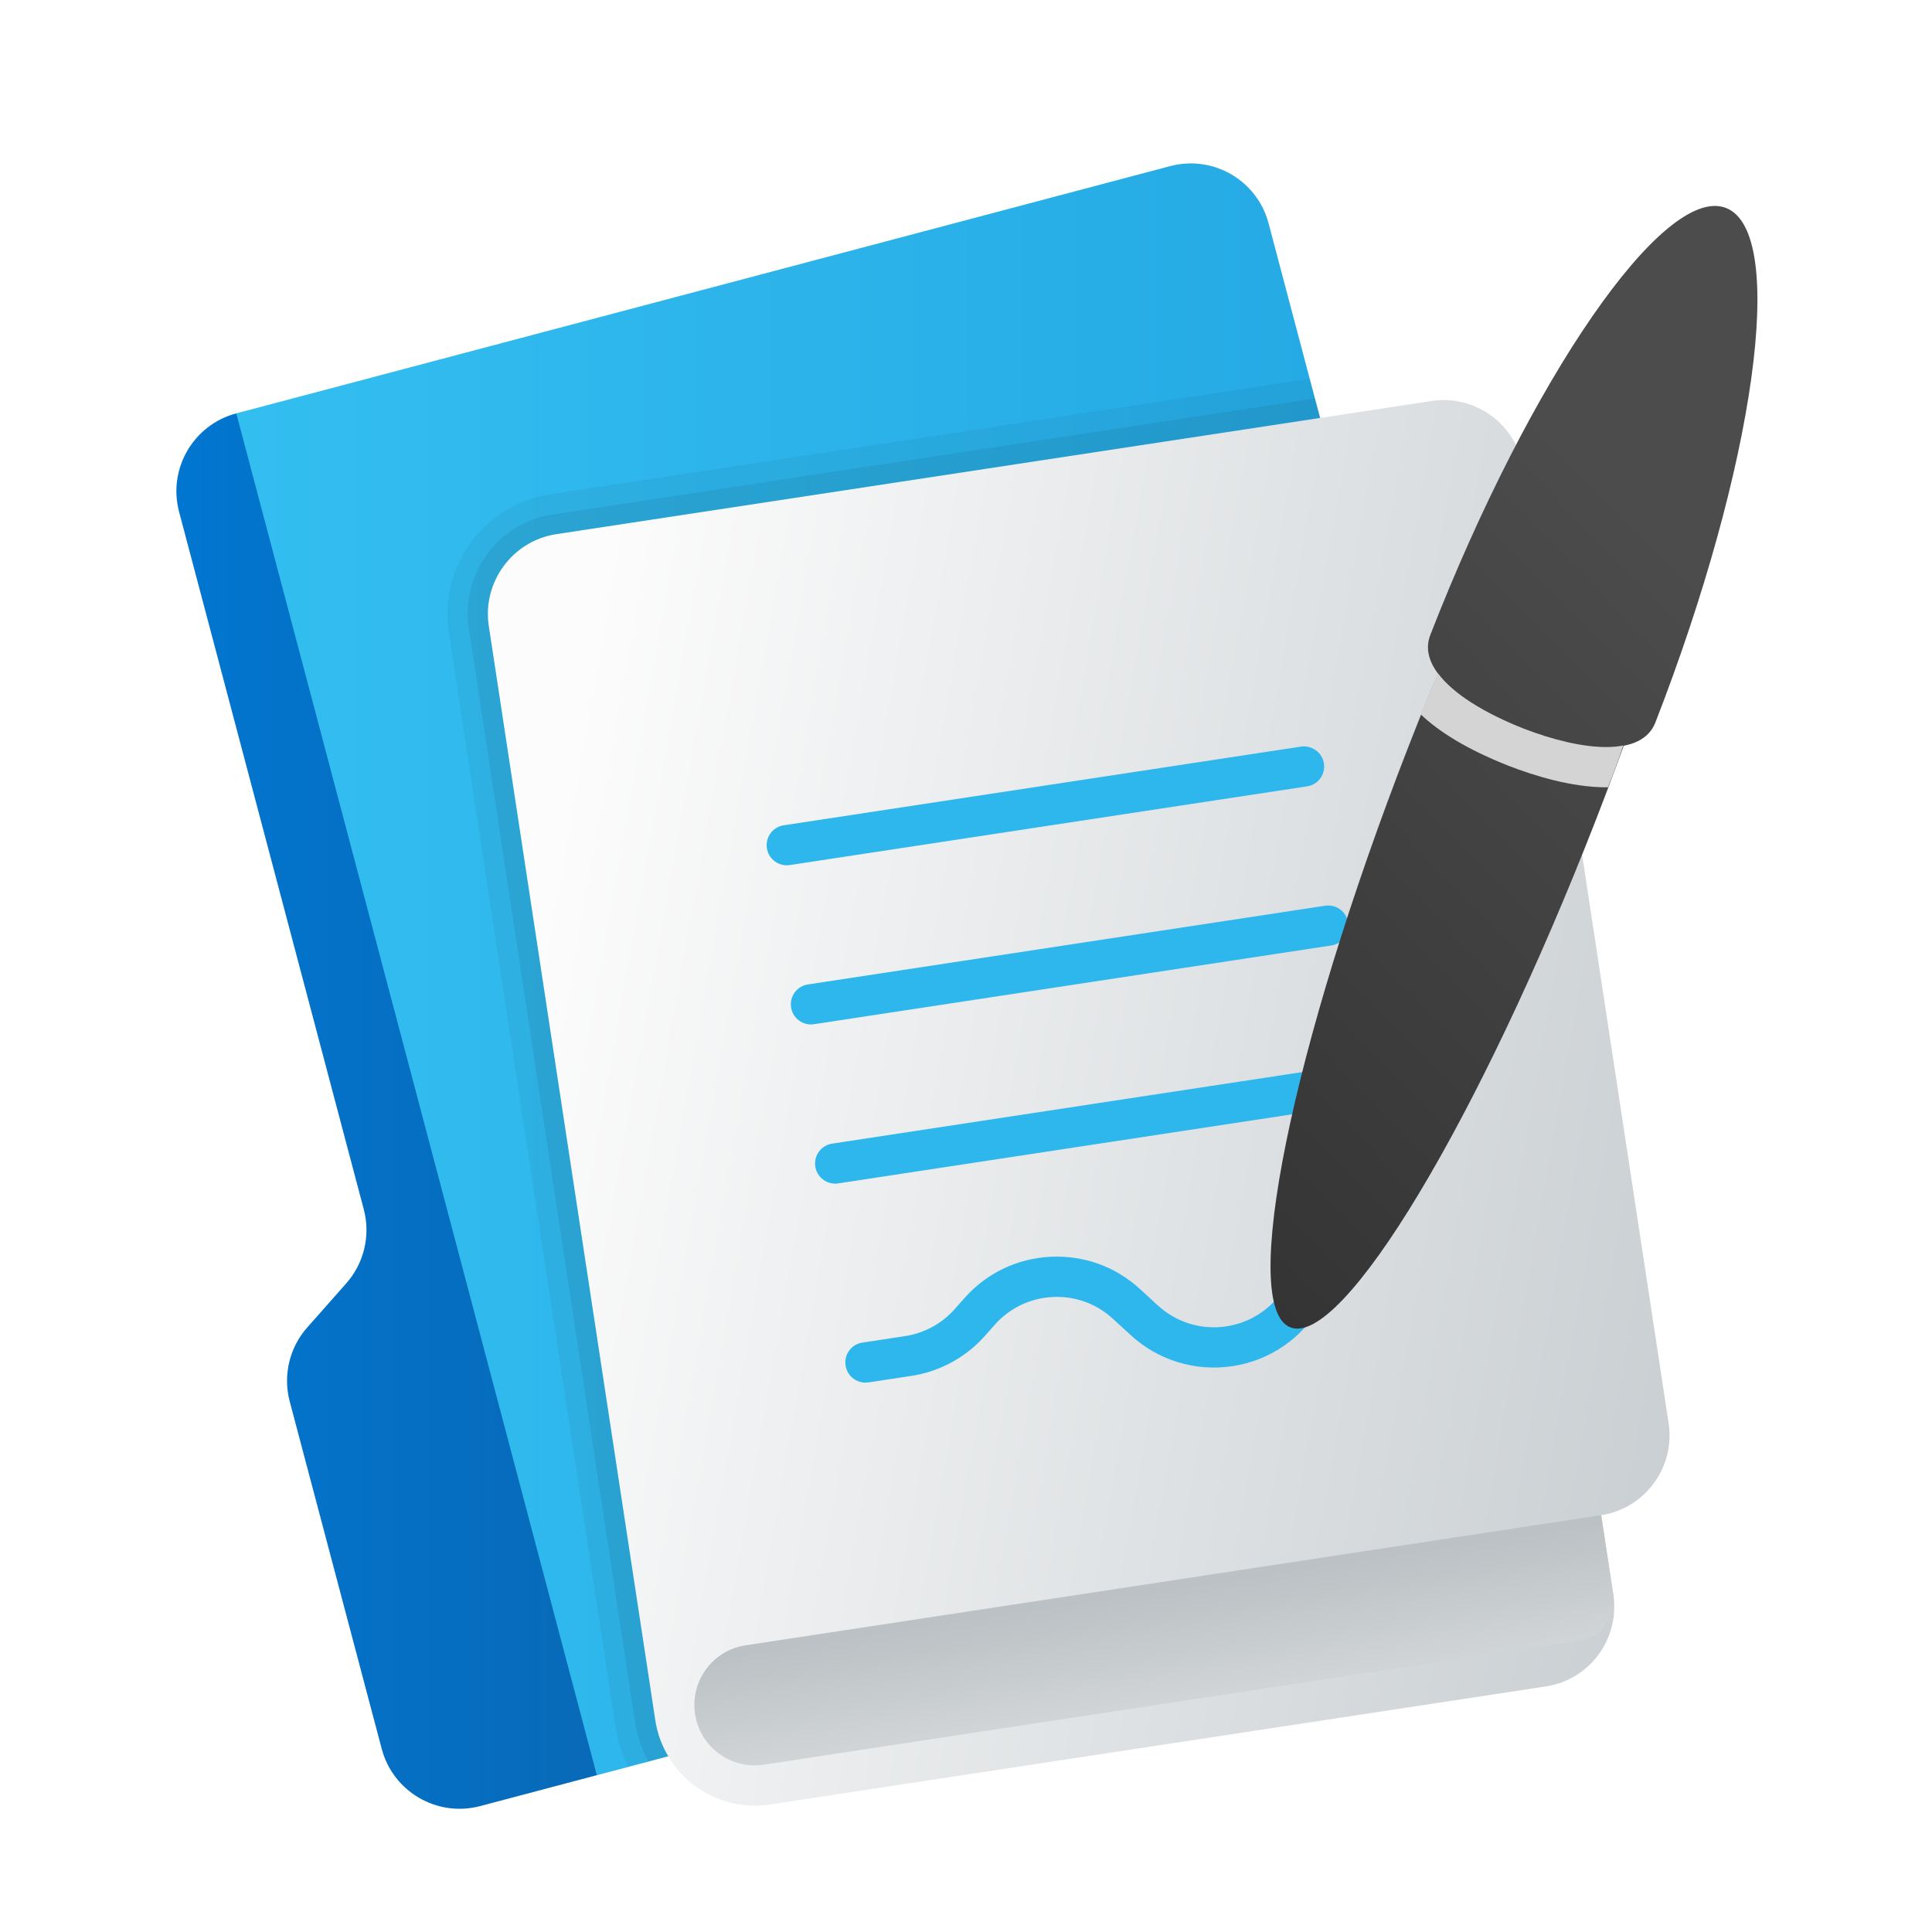
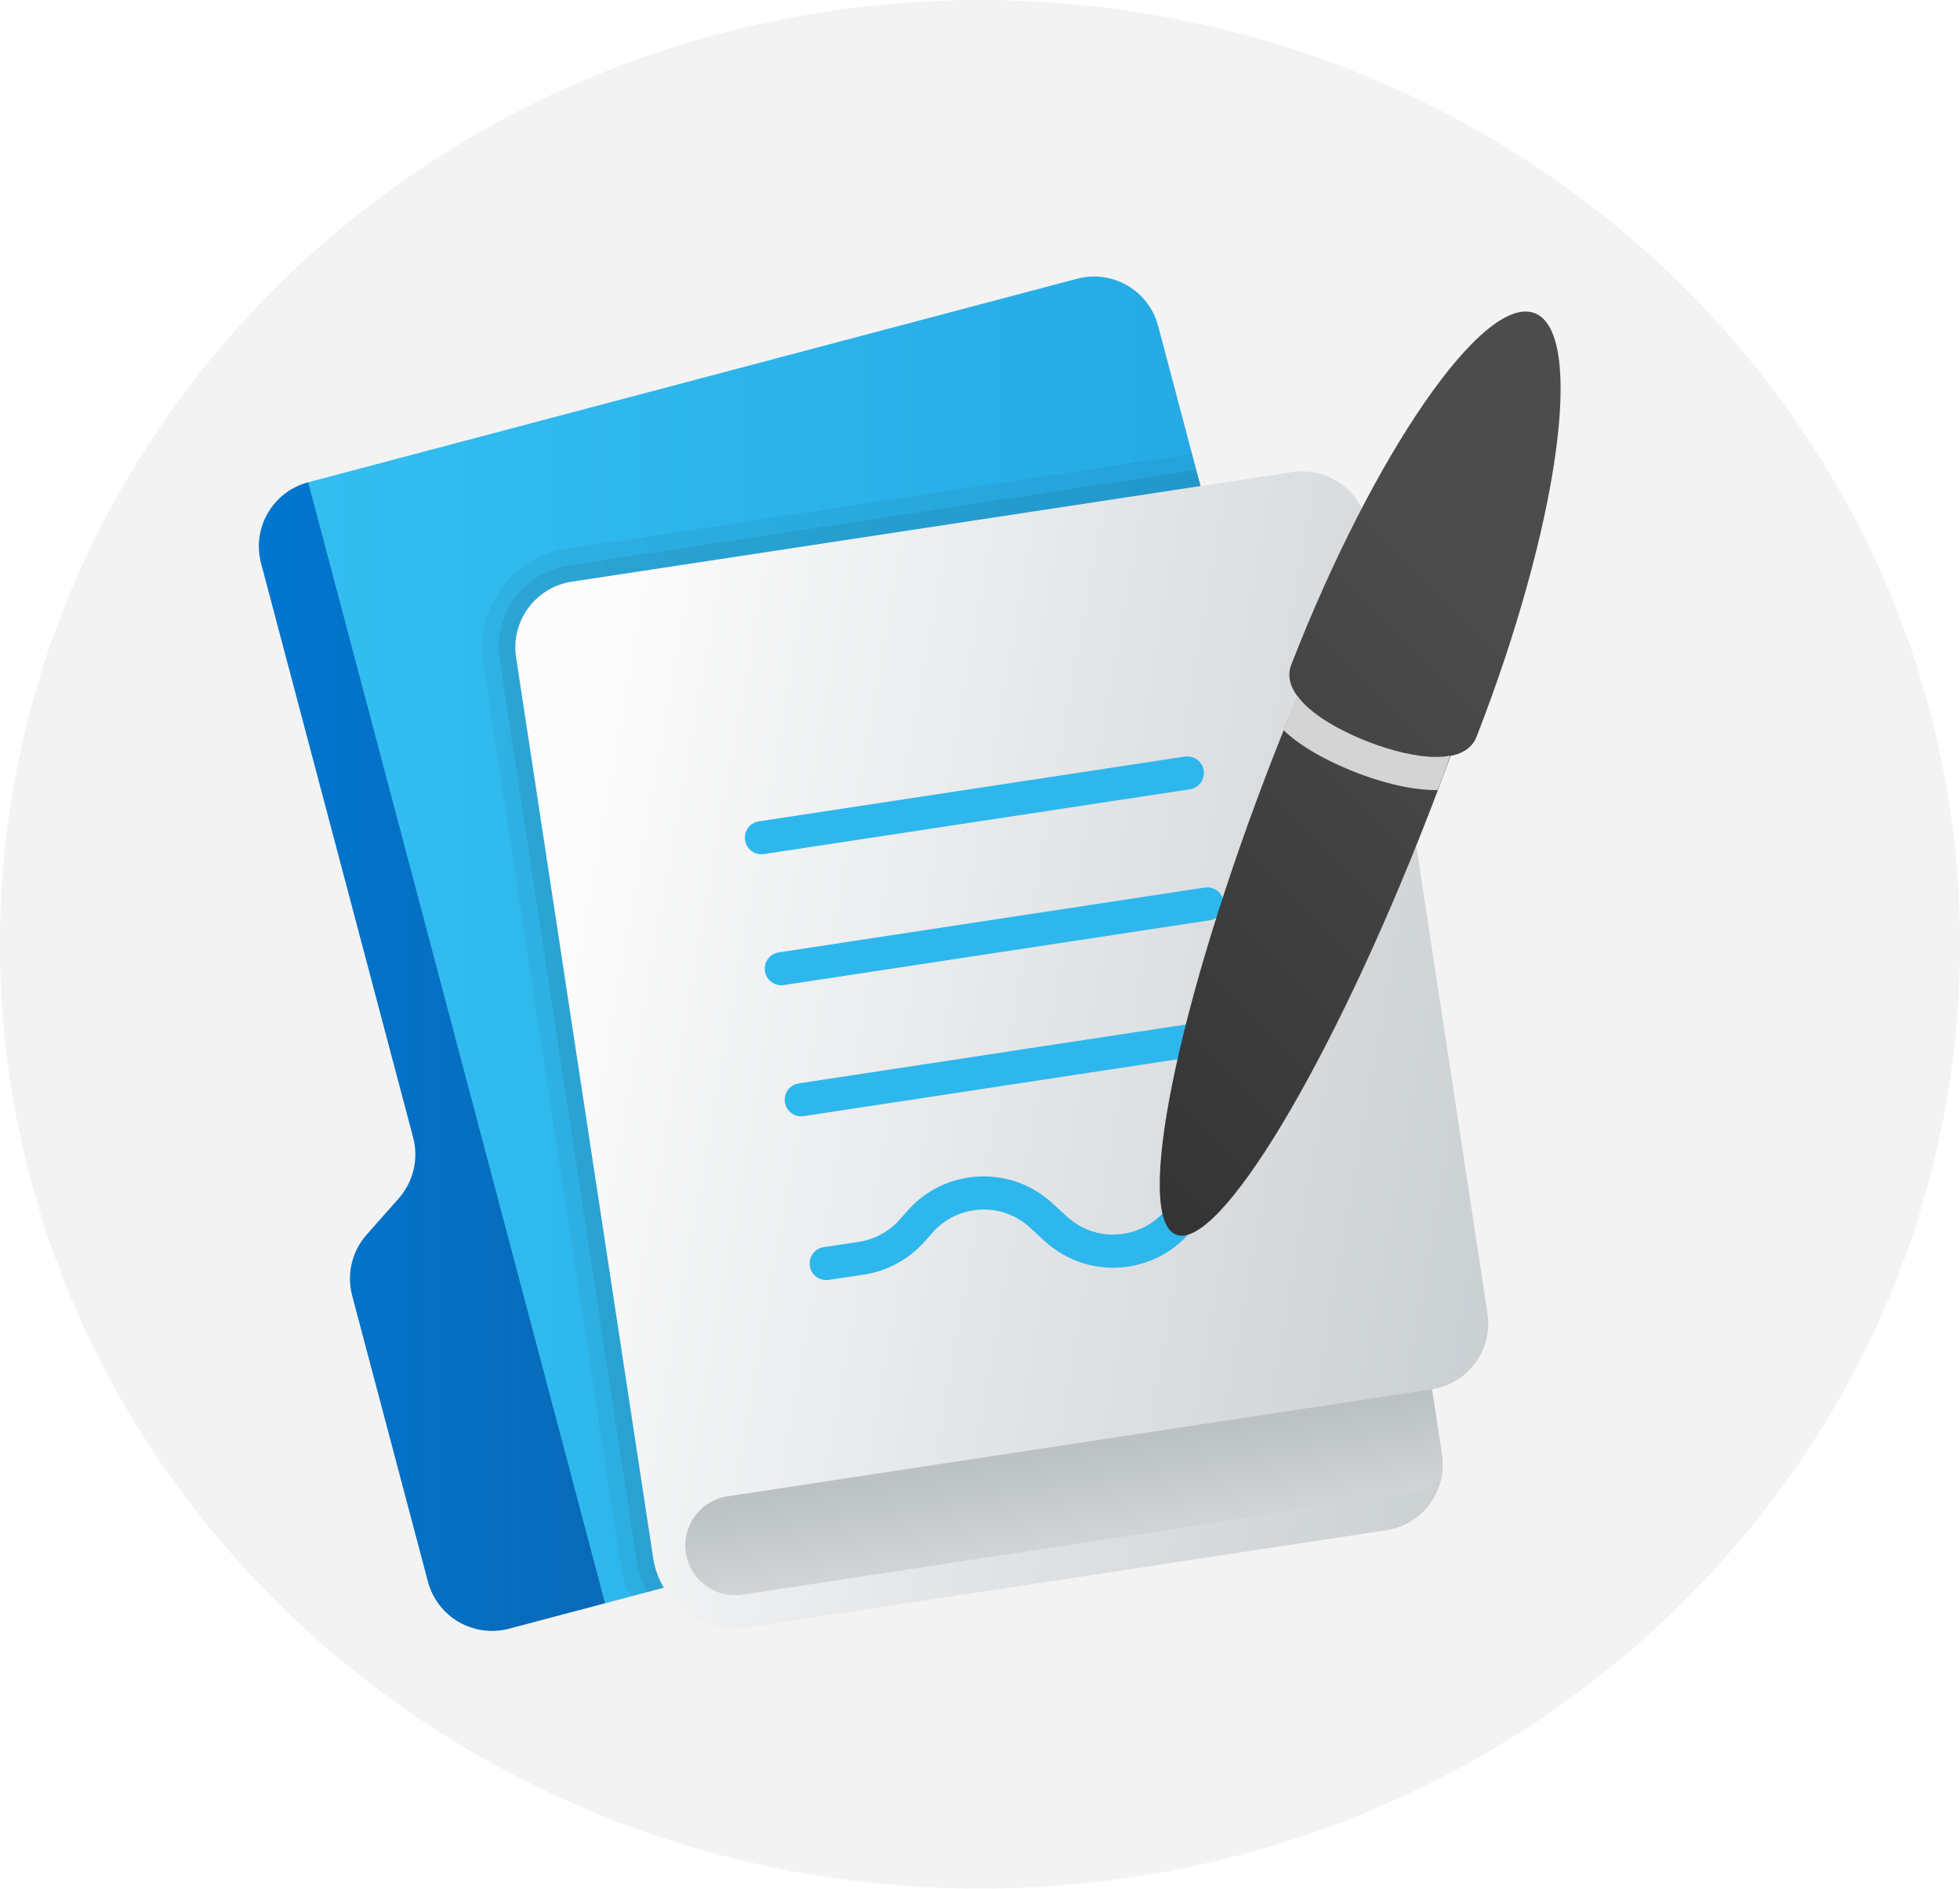
- <svg xmlns="http://www.w3.org/2000/svg" width="112" height="112" viewBox="0 0 112 112" fill="none">
-   <path d="M13.699 23.963C11.207 24.624 9.723 27.179 10.381 29.668L21.089 70.11C21.488 71.617 21.107 73.227 20.074 74.396L17.81 76.956C16.777 78.125 16.396 79.732 16.795 81.242L22.129 101.383C22.79 103.875 25.345 105.359 27.834 104.701L34.601 102.909L78.283 49.103L13.699 23.963Z" fill="url(#paint0_linear_82_15)" />
-   <path d="M88.734 88.578L34.599 102.912L13.699 23.963L67.835 9.63C70.327 8.969 72.882 10.456 73.54 12.945L92.052 82.868C92.713 85.363 91.226 87.918 88.734 88.578Z" fill="url(#paint1_linear_82_15)" />
-   <path d="M88.31 27.158L96.733 82.521C97.118 85.057 95.359 87.451 92.822 87.836L93.525 92.449C93.912 94.997 92.162 97.377 89.614 97.764L44.632 104.608C41.447 105.093 38.472 102.902 37.987 99.717L28.336 36.281C27.951 33.745 29.71 31.351 32.247 30.966L82.997 23.245C85.533 22.86 87.925 24.619 88.31 27.158Z" fill="url(#paint2_linear_82_15)" />
-   <path d="M92.822 87.836L93.525 92.449C93.718 93.723 92.843 94.913 91.569 95.107L44.28 102.3C42.369 102.592 40.584 101.278 40.292 99.367C40 97.456 41.314 95.671 43.225 95.38L92.822 87.836Z" fill="url(#paint3_linear_82_15)" />
-   <path d="M47.01 59.388C46.445 59.388 45.946 58.975 45.859 58.396C45.761 57.759 46.2 57.164 46.837 57.069L76.825 52.505C77.455 52.409 78.057 52.845 78.153 53.482C78.251 54.119 77.812 54.714 77.175 54.81L47.187 59.374C47.129 59.383 47.07 59.388 47.01 59.388Z" fill="#2EB7EC" />
-   <path d="M45.607 50.162C45.043 50.162 44.543 49.749 44.457 49.17C44.359 48.533 44.798 47.938 45.435 47.843L75.423 43.281C76.05 43.192 76.655 43.622 76.75 44.259C76.848 44.896 76.41 45.491 75.773 45.586L45.785 50.148C45.726 50.157 45.666 50.162 45.607 50.162Z" fill="#2EB7EC" />
-   <path d="M48.414 68.616C47.85 68.616 47.35 68.203 47.264 67.625C47.166 66.988 47.605 66.393 48.242 66.297L78.232 61.733C78.86 61.644 79.464 62.074 79.56 62.711C79.658 63.348 79.219 63.943 78.582 64.038L48.592 68.602C48.533 68.612 48.473 68.616 48.414 68.616Z" fill="#2EB7EC" />
-   <path d="M50.169 80.15C49.604 80.15 49.105 79.737 49.019 79.158C48.921 78.521 49.359 77.926 49.996 77.831L52.472 77.455C53.585 77.285 54.605 76.729 55.344 75.892L55.911 75.252C57.195 73.803 58.966 72.952 60.9 72.856C62.86 72.767 64.68 73.43 66.101 74.741L67.114 75.67C68.194 76.669 69.657 77.11 71.097 76.89C72.548 76.669 73.803 75.815 74.541 74.541C74.867 73.981 75.577 73.794 76.134 74.114C76.692 74.436 76.883 75.15 76.561 75.707C75.469 77.597 73.605 78.869 71.451 79.198C69.3 79.522 67.137 78.864 65.536 77.387L64.524 76.459C63.569 75.572 62.312 75.119 61.021 75.189C59.719 75.255 58.527 75.826 57.664 76.802L57.099 77.439C55.995 78.687 54.479 79.513 52.829 79.763L50.353 80.138C50.288 80.145 50.227 80.15 50.169 80.15Z" fill="#2EB7EC" />
-   <path opacity="0.05" d="M28.327 36.283C27.953 33.74 29.703 31.36 32.247 30.963L76.533 24.22L76.23 23.1L75.927 21.957L31.897 28.653C28.07 29.237 25.457 32.807 26.017 36.633L35.677 100.077C35.793 100.917 36.05 101.687 36.423 102.41L38.757 101.803C38.36 101.197 38.103 100.497 37.987 99.727L28.327 36.283Z" fill="black" />
-   <path opacity="0.07" d="M28.327 36.283C27.953 33.74 29.703 31.36 32.247 30.963L76.533 24.22L76.23 23.1L32.06 29.82C28.887 30.287 26.693 33.273 27.183 36.447L36.82 99.89C36.96 100.683 37.217 101.43 37.59 102.107L38.757 101.803C38.36 101.197 38.103 100.497 37.987 99.727L28.327 36.283Z" fill="black" />
-   <path d="M92.526 47.502C85.743 64.934 77.81 78.12 74.807 76.951C71.804 75.782 74.87 60.704 81.653 43.269C88.436 25.835 96.369 12.651 99.372 13.82C102.375 14.989 99.311 30.067 92.526 47.502Z" fill="url(#paint4_linear_82_15)" />
-   <path d="M95.961 41.89C95.198 43.848 91.922 43.631 88.319 42.229C84.716 40.826 82.152 38.773 82.915 36.813C88.678 22.003 96.455 10.656 100.06 12.056C103.661 13.461 101.724 27.081 95.961 41.89Z" fill="url(#paint5_linear_82_15)" />
-   <path d="M93.1 43.307C91.77 43.307 90.067 42.91 88.317 42.233C86.077 41.347 84.233 40.227 83.347 39.013C83.02 39.807 82.693 40.6 82.367 41.417C83.417 42.42 85.05 43.447 87.477 44.403C88.923 44.963 91.093 45.64 93.1 45.64H93.217C93.543 44.823 93.847 44.007 94.103 43.213C93.8 43.283 93.45 43.307 93.1 43.307Z" fill="#D4D4D4" />
+ <svg xmlns="http://www.w3.org/2000/svg" width="138" height="133" viewBox="0 0 138 133" fill="none">
+   <path d="M138 66.5C138 103.227 107.108 133 69 133C30.892 133 0 103.227 0 66.5C0 29.773 30.892 0 69 0C107.108 0 138 29.773 138 66.5Z" fill="#F3F3F3" />
+   <path d="M21.699 33.963C19.207 34.624 17.723 37.179 18.381 39.668L29.089 80.11C29.488 81.617 29.107 83.227 28.074 84.396L25.81 86.956C24.777 88.125 24.396 89.732 24.795 91.242L30.129 111.383C30.79 113.875 33.345 115.359 35.834 114.701L42.601 112.909L86.283 59.103L21.699 33.963Z" fill="url(#paint0_linear_189_2)" />
+   <path d="M96.734 98.578L42.599 112.912L21.699 33.963L75.835 19.63C78.327 18.969 80.882 20.456 81.54 22.945L100.052 92.868C100.713 95.363 99.226 97.918 96.734 98.578Z" fill="url(#paint1_linear_189_2)" />
+   <path d="M96.31 37.158L104.733 92.521C105.118 95.057 103.359 97.451 100.822 97.836L101.525 102.449C101.912 104.997 100.162 107.377 97.614 107.764L52.632 114.608C49.447 115.093 46.472 112.902 45.987 109.717L36.336 46.281C35.951 43.745 37.71 41.351 40.247 40.966L90.997 33.245C93.533 32.86 95.925 34.619 96.31 37.158Z" fill="url(#paint2_linear_189_2)" />
+   <path d="M100.822 97.836L101.525 102.449C101.718 103.723 100.843 104.913 99.569 105.107L52.28 112.3C50.369 112.592 48.584 111.278 48.292 109.367C48 107.456 49.314 105.671 51.225 105.38L100.822 97.836Z" fill="url(#paint3_linear_189_2)" />
+   <path d="M55.01 69.388C54.445 69.388 53.946 68.975 53.859 68.396C53.761 67.759 54.2 67.164 54.837 67.069L84.825 62.505C85.455 62.409 86.057 62.845 86.153 63.482C86.251 64.119 85.812 64.714 85.175 64.81L55.187 69.374C55.129 69.383 55.07 69.388 55.01 69.388Z" fill="#2EB7EC" />
+   <path d="M53.607 60.162C53.043 60.162 52.543 59.749 52.457 59.17C52.359 58.533 52.798 57.938 53.435 57.843L83.423 53.281C84.05 53.192 84.655 53.622 84.75 54.259C84.848 54.896 84.41 55.491 83.773 55.586L53.785 60.148C53.726 60.157 53.666 60.162 53.607 60.162Z" fill="#2EB7EC" />
+   <path d="M56.414 78.616C55.85 78.616 55.35 78.203 55.264 77.625C55.166 76.988 55.605 76.393 56.242 76.297L86.232 71.733C86.86 71.644 87.464 72.074 87.56 72.711C87.658 73.348 87.219 73.943 86.582 74.038L56.592 78.602C56.533 78.612 56.473 78.616 56.414 78.616Z" fill="#2EB7EC" />
+   <path d="M58.169 90.15C57.604 90.15 57.105 89.737 57.019 89.158C56.921 88.521 57.359 87.926 57.996 87.831L60.472 87.455C61.585 87.285 62.605 86.729 63.344 85.892L63.911 85.252C65.195 83.803 66.966 82.952 68.9 82.856C70.86 82.767 72.68 83.43 74.101 84.741L75.114 85.67C76.194 86.669 77.657 87.11 79.097 86.89C80.548 86.669 81.803 85.815 82.541 84.541C82.867 83.981 83.577 83.794 84.134 84.114C84.692 84.436 84.883 85.15 84.561 85.707C83.469 87.597 81.605 88.869 79.451 89.198C77.3 89.522 75.137 88.864 73.536 87.387L72.524 86.459C71.569 85.572 70.312 85.119 69.021 85.189C67.719 85.255 66.527 85.826 65.664 86.802L65.099 87.439C63.995 88.687 62.479 89.513 60.829 89.763L58.353 90.138C58.288 90.145 58.227 90.15 58.169 90.15Z" fill="#2EB7EC" />
+   <path opacity="0.05" d="M36.327 46.283C35.953 43.74 37.703 41.36 40.247 40.963L84.533 34.22L84.23 33.1L83.927 31.957L39.897 38.653C36.07 39.237 33.457 42.807 34.017 46.633L43.677 110.077C43.793 110.917 44.05 111.687 44.423 112.41L46.757 111.803C46.36 111.197 46.103 110.497 45.987 109.727L36.327 46.283Z" fill="black" />
+   <path opacity="0.07" d="M36.327 46.283C35.953 43.74 37.703 41.36 40.247 40.963L84.533 34.22L84.23 33.1L40.06 39.82C36.887 40.287 34.693 43.273 35.183 46.447L44.82 109.89C44.96 110.683 45.217 111.43 45.59 112.107L46.757 111.803C46.36 111.197 46.103 110.497 45.987 109.727L36.327 46.283Z" fill="black" />
+   <path d="M100.526 57.502C93.743 74.934 85.81 88.12 82.807 86.951C79.804 85.782 82.87 70.704 89.653 53.269C96.436 35.835 104.369 22.651 107.372 23.82C110.375 24.989 107.311 40.067 100.526 57.502Z" fill="url(#paint4_linear_189_2)" />
+   <path d="M103.961 51.89C103.198 53.848 99.922 53.631 96.319 52.229C92.716 50.826 90.152 48.773 90.915 46.813C96.678 32.003 104.455 20.656 108.06 22.056C111.661 23.461 109.724 37.081 103.961 51.89Z" fill="url(#paint5_linear_189_2)" />
+   <path d="M101.1 53.307C99.77 53.307 98.067 52.91 96.317 52.233C94.077 51.347 92.233 50.227 91.347 49.013C91.02 49.807 90.693 50.6 90.367 51.417C91.417 52.42 93.05 53.447 95.477 54.403C96.923 54.963 99.093 55.64 101.1 55.64H101.217C101.543 54.823 101.847 54.007 102.103 53.213C101.8 53.283 101.45 53.307 101.1 53.307Z" fill="#D4D4D4" />
  <defs>
-     <linearGradient id="paint0_linear_82_15" x1="10.225" y1="64.412" x2="78.283" y2="64.412" gradientUnits="userSpaceOnUse">
+     <linearGradient id="paint0_linear_189_2" x1="18.225" y1="74.412" x2="86.283" y2="74.412" gradientUnits="userSpaceOnUse">
      <stop stop-color="#0176D0" />
      <stop offset="1" stop-color="#16538C" />
    </linearGradient>
-     <linearGradient id="paint1_linear_82_15" x1="13.699" y1="56.191" x2="92.209" y2="56.191" gradientUnits="userSpaceOnUse">
+     <linearGradient id="paint1_linear_189_2" x1="21.699" y1="66.191" x2="100.209" y2="66.191" gradientUnits="userSpaceOnUse">
      <stop stop-color="#33BEF0" />
      <stop offset="1" stop-color="#22A5E2" />
    </linearGradient>
-     <linearGradient id="paint2_linear_82_15" x1="30.476" y1="58.081" x2="108.782" y2="71.888" gradientUnits="userSpaceOnUse">
+     <linearGradient id="paint2_linear_189_2" x1="38.476" y1="68.081" x2="116.782" y2="81.888" gradientUnits="userSpaceOnUse">
      <stop stop-color="#FCFCFC" />
      <stop offset="1" stop-color="#C3C9CD" />
    </linearGradient>
-     <linearGradient id="paint3_linear_82_15" x1="68.735" y1="107.915" x2="66.349" y2="92.254" gradientUnits="userSpaceOnUse">
+     <linearGradient id="paint3_linear_189_2" x1="76.735" y1="117.915" x2="74.349" y2="102.254" gradientUnits="userSpaceOnUse">
      <stop stop-color="#F0F0F0" />
      <stop offset="1" stop-color="#BBC1C4" />
    </linearGradient>
-     <linearGradient id="paint4_linear_82_15" x1="99.127" y1="33.565" x2="64.745" y2="67.328" gradientUnits="userSpaceOnUse">
+     <linearGradient id="paint4_linear_189_2" x1="107.127" y1="43.565" x2="72.745" y2="77.328" gradientUnits="userSpaceOnUse">
      <stop stop-color="#4C4C4C" />
      <stop offset="1" stop-color="#343434" />
    </linearGradient>
-     <linearGradient id="paint5_linear_82_15" x1="94.796" y1="29.155" x2="60.415" y2="62.918" gradientUnits="userSpaceOnUse">
+     <linearGradient id="paint5_linear_189_2" x1="102.796" y1="39.155" x2="68.415" y2="72.918" gradientUnits="userSpaceOnUse">
      <stop stop-color="#4C4C4C" />
      <stop offset="1" stop-color="#343434" />
    </linearGradient>
  </defs>
</svg>
